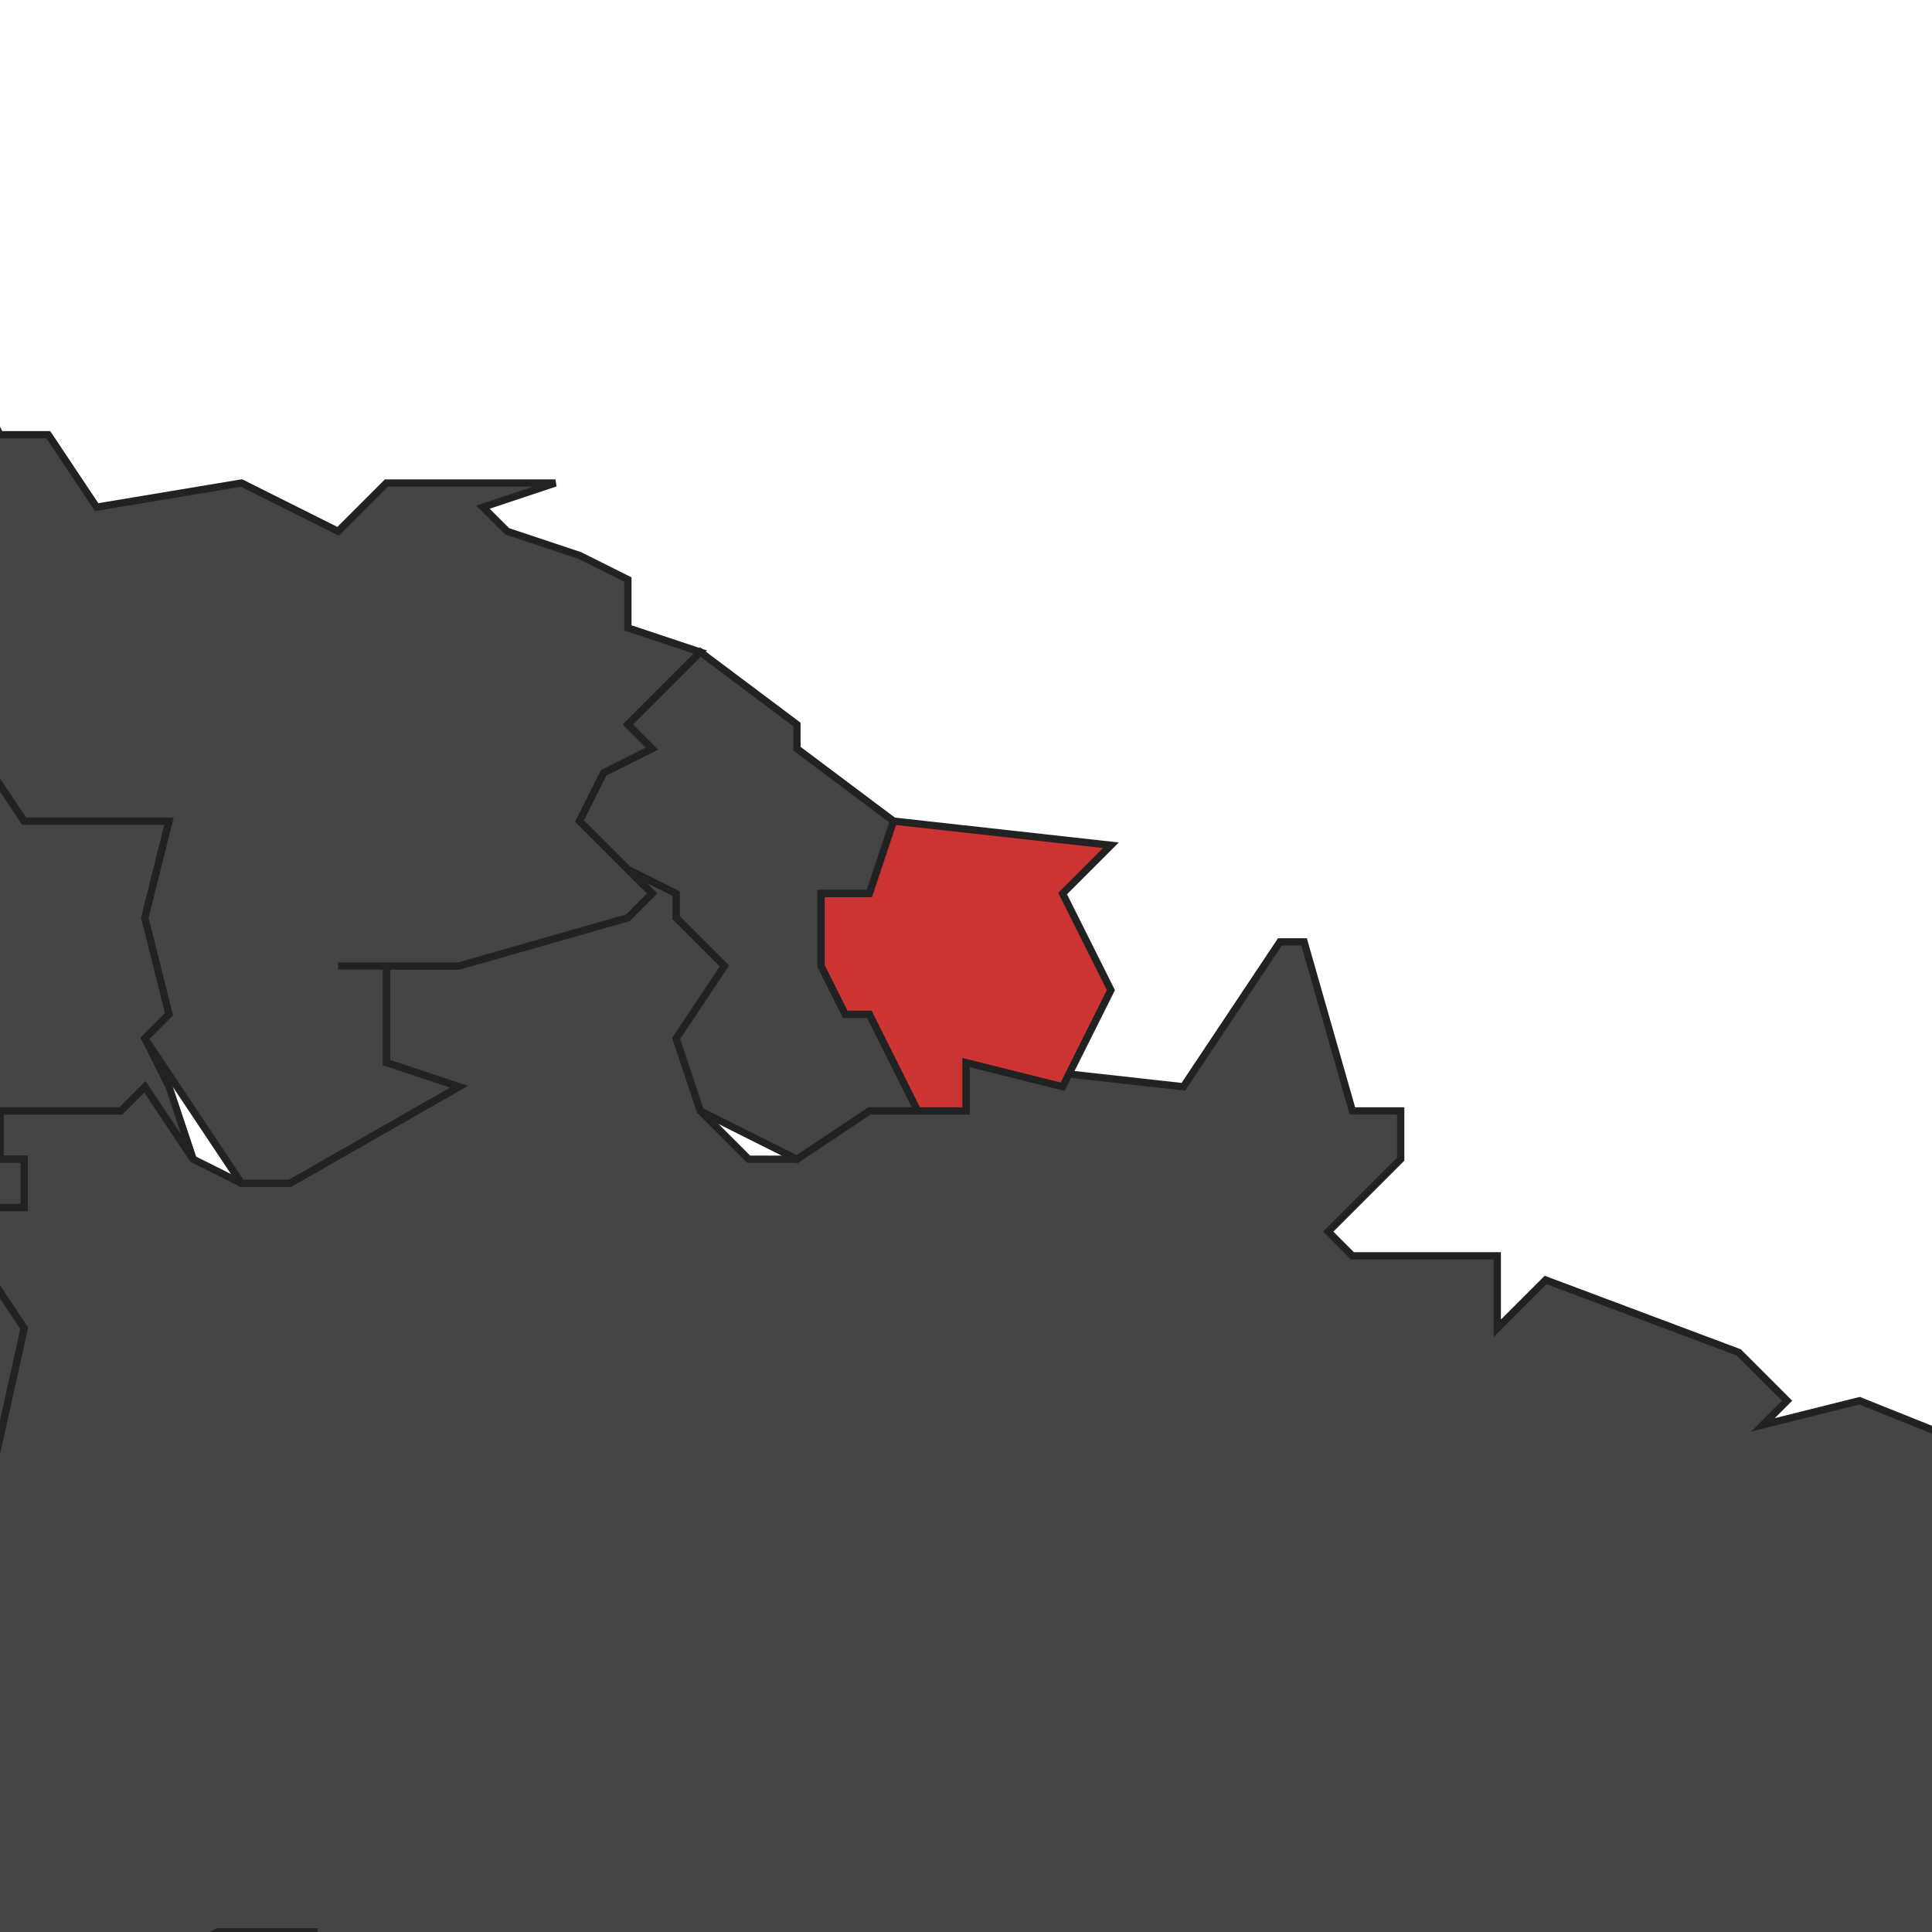
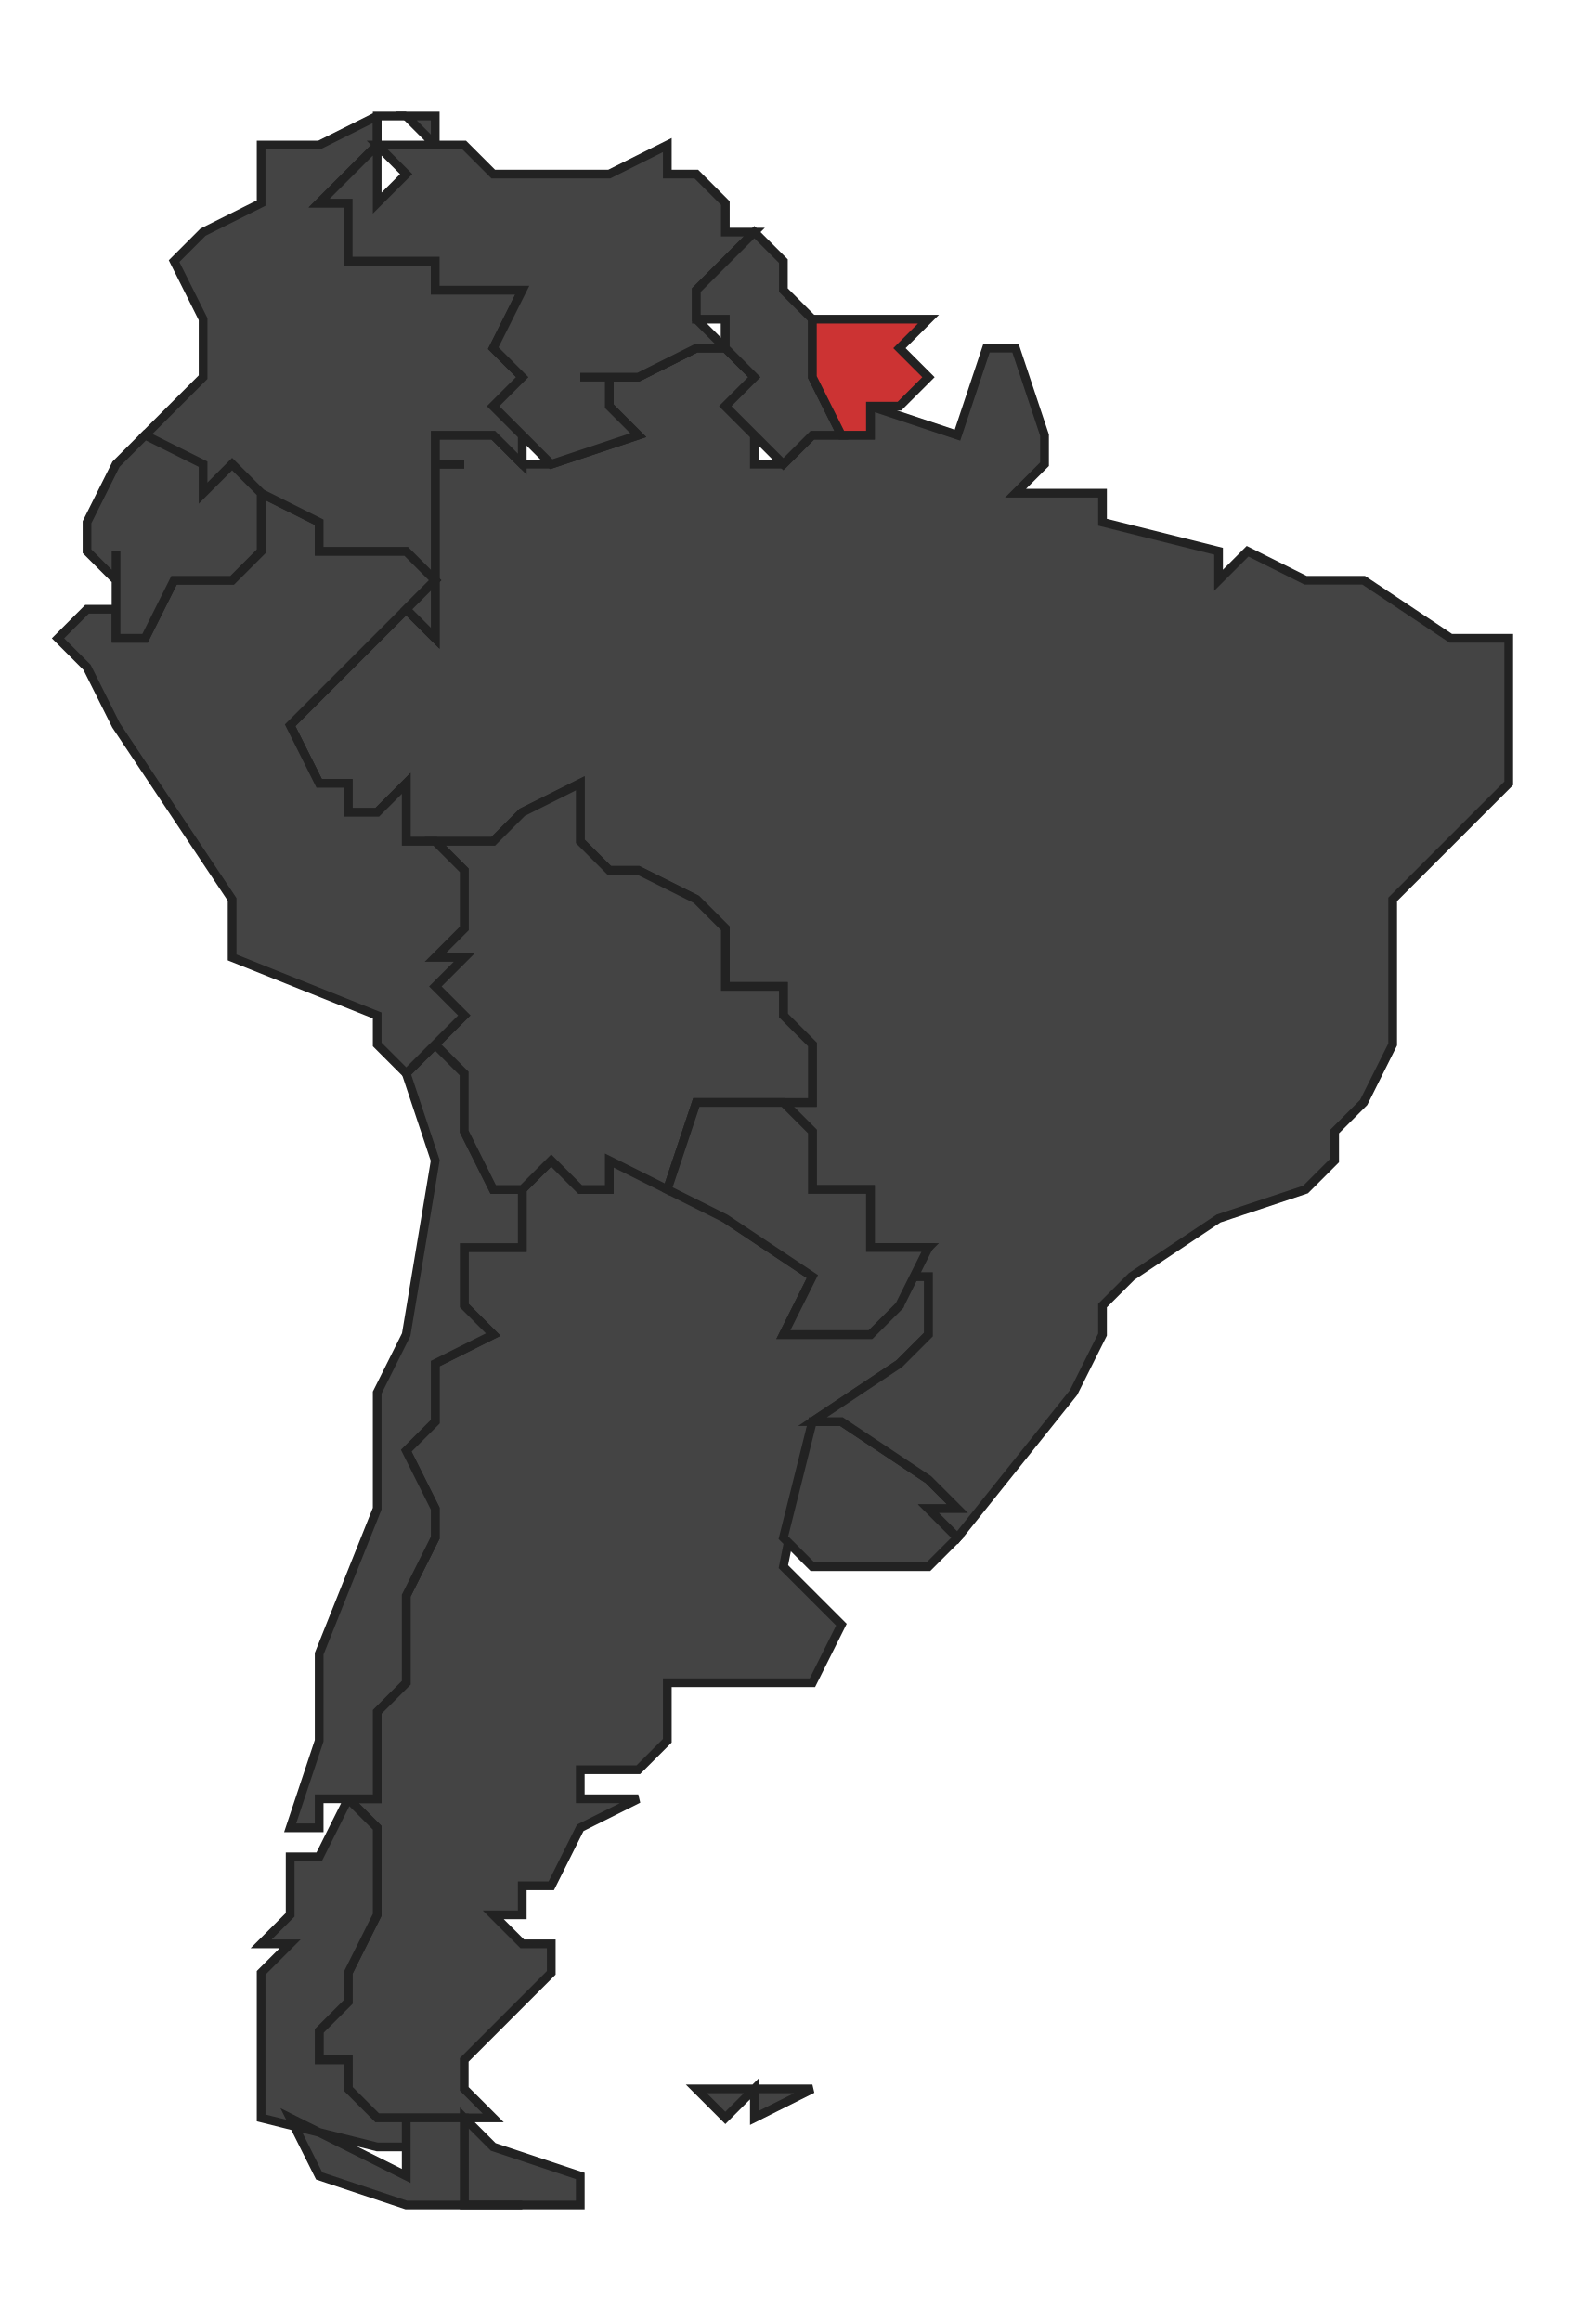
- <svg xmlns="http://www.w3.org/2000/svg" viewBox="0 0 80 80" width="80" height="80">
-   <path d="M3 205 L6 208 L14 211 L12 212 L10 213 L8 211 L3 211 L3 205 Z M35 140 L33 152 L36 154 L36 156 L38 158 L38 159 L35 163 L31 164 L22 165 L22 170 L20 171 L17 171 L15 170 L13 171 L14 174 L16 175 L17 174 L18 176 L13 178 L12 183 L9 183 L7 184 L6 186 L9 189 L12 189 L11 192 L7 193 L6 197 L2 199 L3 202 L5 204 L-6 203 L-8 201 L-8 199 L-10 199 L-11 198 L-11 195 L-9 194 L-8 192 L-8 191 L-5 184 L-6 183 L-4 182 L-6 180 L-5 179 L-6 178 L-7 175 L-6 174 L-6 170 L-5 165 L-3 164 L-4 158 L-2 156 L-2 154 L-0 151 L-0 148 L-2 143 L-1 140 L-1 137 L0 134 L4 130 L3 129 L4 123 L7 121 L8 118 L10 115 L14 116 L16 118 L17 116 L20 116 L26 121 L35 125 L35 126 L32 130 L39 132 L41 131 L44 129 L44 126 L45 126 L47 128 L47 130 L42 133 L35 140 Z" fill="#444444" stroke="#222222" stroke-width="0.3" />
-   <path d="M3 205 L3 211 L8 211 L5 214 L-4 212 L-10 209 L-14 205 L-4 209 L-2 206 L1 205 L3 205 Z M0 103 L2 107 L4 108 L3 111 L6 118 L8 118 L8 118 L7 121 L4 123 L3 129 L4 130 L0 134 L-1 137 L-1 140 L-2 143 L-0 148 L-0 151 L-2 154 L-2 156 L-4 158 L-3 164 L-5 165 L-6 170 L-6 174 L-7 175 L-6 178 L-5 179 L-6 180 L-4 182 L-6 183 L-5 184 L-8 191 L-8 192 L-9 194 L-11 195 L-11 198 L-10 199 L-8 199 L-8 201 L-6 203 L3 204 L1 204 L-3 206 L-4 208 L-5 208 L-15 204 L-17 193 L-16 191 L-13 188 L-17 187 L-15 185 L-14 180 L-10 181 L-9 175 L-11 174 L-12 178 L-13 177 L-12 168 L-10 166 L-11 160 L-10 160 L-5 146 L-6 142 L-5 139 L-5 136 L-3 132 L-1 114 L-2 105 L0 103 Z" fill="#444444" stroke="#222222" stroke-width="0.3" />
-   <path d="M25 203 L28 201 L31 202 L33 200 L35 202 L34 203 L30 204 L29 203 L26 204 L25 203 Z" fill="#444444" stroke="#222222" stroke-width="0.3" />
-   <path d="M35 140 L37 139 L46 145 L48 147 L47 148 L48 150 L46 152 L43 153 L39 153 L35 152 L33 150 L35 140 Z" fill="#444444" stroke="#222222" stroke-width="0.3" />
-   <path d="M48 150 L47 148 L48 147 L46 145 L37 139 L35 140 L42 133 L47 130 L47 128 L45 126 L44 126 L45 121 L42 121 L41 117 L34 116 L35 112 L34 110 L35 110 L34 108 L36 104 L35 103 L33 102 L33 99 L28 99 L27 95 L28 95 L27 92 L23 91 L19 88 L16 88 L13 85 L13 80 L9 80 L4 83 L-2 83 L-2 79 L-5 81 L-7 81 L-8 79 L-10 79 L-10 78 L-12 73 L-12 72 L-10 71 L-9 67 L-3 64 L-1 64 L1 55 L-1 52 L-1 50 L1 50 L1 48 L-0 48 L-0 46 L5 46 L6 45 L8 48 L10 49 L12 49 L19 45 L16 44 L16 40 L14 40 L19 40 L26 38 L27 37 L26 36 L28 37 L28 38 L30 40 L28 43 L29 46 L31 48 L33 48 L36 46 L40 46 L40 44 L49 45 L53 39 L54 39 L56 46 L58 46 L58 48 L55 51 L56 52 L62 52 L62 55 L64 53 L72 56 L74 58 L73 59 L77 58 L82 60 L87 60 L95 65 L100 66 L101 67 L102 73 L101 78 L91 89 L89 103 L87 109 L84 112 L84 115 L82 117 L81 118 L73 119 L64 124 L62 127 L62 131 L61 135 L48 150 Z" fill="#444444" stroke="#222222" stroke-width="0.3" />
-   <path d="M1 83 L4 83 L9 80 L13 80 L13 85 L16 88 L19 88 L23 91 L27 92 L28 95 L27 95 L28 99 L33 99 L33 102 L35 103 L36 104 L34 108 L35 110 L34 110 L34 109 L31 108 L23 109 L21 116 L17 116 L16 118 L14 116 L10 115 L8 118 L6 118 L3 111 L4 108 L2 107 L0 103 L2 99 L1 97 L2 96 L1 95 L2 94 L3 88 L1 83 Z" fill="#444444" stroke="#222222" stroke-width="0.3" />
-   <path d="M-1 64 L-3 64 L-9 67 L-10 71 L-12 72 L-12 73 L-10 78 L-10 79 L-8 79 L-7 81 L-5 81 L-2 79 L-2 83 L1 83 L3 88 L2 94 L1 95 L2 96 L1 97 L2 99 L-0 104 L-2 105 L-5 103 L-5 102 L-18 94 L-20 92 L-19 91 L-29 72 L-34 69 L-33 68 L-34 65 L-33 63 L-31 61 L-31 64 L-29 64 L-28 66 L-26 65 L-24 60 L-20 59 L-17 56 L-16 54 L-17 52 L-16 52 L-12 55 L-10 58 L-3 58 L-1 59 L-3 62 L-1 64 Z" fill="#444444" stroke="#222222" stroke-width="0.3" />
-   <path d="M8 48 L8 48 L6 45 L5 46 L-0 46 L-0 48 L1 48 L1 50 L-1 50 L-1 52 L1 55 L-1 64 L-3 62 L-1 59 L-3 58 L-10 58 L-12 55 L-16 52 L-19 50 L-22 50 L-27 46 L-26 46 L-25 44 L-24 43 L-22 40 L-23 39 L-22 34 L-24 30 L-23 29 L-22 28 L-23 26 L-17 24 L-17 20 L-15 19 L-11 19 L-6 15 L-5 15 L-4 16 L-5 17 L-7 18 L-9 21 L-10 25 L-9 25 L-8 27 L-8 30 L-7 31 L-1 31 L1 34 L7 34 L6 38 L7 42 L6 43 L7 45 L8 48 Z" fill="#444444" stroke="#222222" stroke-width="0.3" />
-   <path d="M24 34 L27 37 L26 38 L19 40 L14 40 L16 40 L16 44 L19 45 L12 49 L10 49 L6 43 L7 42 L6 38 L7 34 L1 34 L-1 31 L-7 31 L-8 30 L-8 27 L-9 25 L-10 25 L-9 21 L-7 18 L-5 17 L-7 18 L-6 21 L-7 23 L-6 25 L-5 25 L-4 23 L-5 19 L-1 18 L-2 17 L-1 16 L0 18 L2 18 L4 21 L10 20 L14 22 L16 20 L23 20 L20 21 L21 22 L24 23 L26 24 L26 26 L29 27 L27 29 L26 30 L27 31 L25 32 L24 34 Z" fill="#444444" stroke="#222222" stroke-width="0.3" />
-   <path d="M38 46 L36 46 L33 48 L29 46 L28 43 L30 40 L28 38 L28 37 L26 36 L24 34 L25 32 L27 31 L26 30 L27 29 L29 27 L33 30 L33 31 L37 34 L36 37 L34 37 L34 40 L35 42 L36 42 L38 46 Z" fill="#444444" stroke="#222222" stroke-width="0.3" />
-   <path d="M44 45 L40 44 L40 46 L38 46 L36 42 L35 42 L34 40 L34 37 L36 37 L37 34 L46 35 L44 37 L46 41 L44 45 Z" fill="#cc3333" stroke="#222222" stroke-width="0.3" />
-   <path d="M-17 52 L-16 54 L-17 56 L-20 59 L-24 60 L-26 65 L-28 66 L-29 64 L-31 64 L-31 61 L-29 59 L-30 58 L-31 59 L-33 58 L-33 54 L-32 54 L-30 49 L-27 47 L-23 49 L-22 50 L-19 50 L-17 52 Z" fill="#444444" stroke="#222222" stroke-width="0.3" />
-   <path d="M34 109 L35 112 L34 116 L41 117 L42 121 L45 121 L44 129 L41 131 L39 132 L32 130 L35 126 L35 125 L26 121 L21 116 L23 109 L31 108 L34 109 Z" fill="#444444" stroke="#222222" stroke-width="0.3" />
+ <svg xmlns="http://www.w3.org/2000/svg" viewBox="0 0 55 80" width="55" height="80">
+   <path d="M16 73 L17 74 L20 75 L20 76 L19 76 L18 76 L16 76 L16 73 Z M28 49 L27 54 L28 55 L28 55 L29 56 L29 56 L28 58 L26 58 L23 58 L23 60 L22 61 L21 61 L20 61 L20 61 L20 62 L21 62 L21 62 L22 62 L20 63 L19 65 L18 65 L18 66 L17 66 L18 67 L19 67 L19 68 L18 69 L17 70 L16 71 L16 72 L17 73 L13 73 L12 72 L12 71 L12 71 L11 71 L11 70 L12 69 L12 68 L12 68 L13 66 L13 65 L13 65 L13 64 L13 64 L13 63 L12 62 L13 62 L13 61 L13 59 L14 58 L14 56 L14 55 L14 55 L15 53 L15 52 L14 50 L15 49 L15 48 L15 47 L17 46 L16 45 L16 43 L18 43 L18 41 L19 40 L20 41 L21 41 L21 40 L22 40 L25 42 L28 44 L28 44 L27 46 L29 46 L30 46 L31 45 L31 44 L32 44 L32 45 L32 46 L31 47 L28 49 Z" fill="#444444" stroke="#222222" stroke-width="0.3" />
+   <path d="M16 73 L16 76 L18 76 L17 76 L14 76 L11 75 L10 73 L14 75 L14 73 L15 73 L16 73 Z M15 36 L16 37 L16 38 L16 39 L17 41 L18 41 L18 41 L18 43 L16 43 L16 45 L17 46 L15 47 L15 48 L15 49 L14 50 L15 52 L15 53 L14 55 L14 55 L14 56 L14 58 L13 59 L13 61 L13 62 L12 62 L13 63 L13 64 L13 64 L13 65 L13 65 L13 66 L12 68 L12 68 L12 69 L11 70 L11 71 L12 71 L12 71 L12 72 L13 73 L16 73 L15 73 L14 73 L14 74 L13 74 L9 73 L9 69 L9 68 L10 67 L9 67 L10 66 L10 64 L11 64 L12 62 L11 62 L11 63 L10 63 L11 60 L11 59 L11 57 L11 57 L13 52 L13 50 L13 49 L13 48 L14 46 L15 40 L14 37 L15 36 Z" fill="#444444" stroke="#222222" stroke-width="0.3" />
+   <path d="M24 72 L25 72 L26 72 L27 72 L28 72 L28 72 L26 73 L26 72 L25 73 L24 72 Z" fill="#444444" stroke="#222222" stroke-width="0.3" />
+   <path d="M28 49 L29 49 L32 51 L33 52 L32 52 L33 53 L32 54 L31 54 L29 54 L28 54 L27 53 L28 49 Z" fill="#444444" stroke="#222222" stroke-width="0.3" />
+   <path d="M33 53 L32 52 L33 52 L32 51 L29 49 L28 49 L31 47 L32 46 L32 45 L32 44 L31 44 L32 43 L30 43 L30 41 L28 41 L28 39 L27 38 L28 38 L28 38 L28 36 L28 36 L27 35 L27 34 L25 34 L25 33 L25 33 L25 32 L24 31 L22 30 L21 30 L20 29 L20 27 L18 28 L17 29 L14 29 L14 27 L13 28 L12 28 L12 27 L11 27 L11 27 L10 25 L11 24 L11 24 L12 23 L14 21 L15 22 L15 18 L15 17 L15 16 L16 16 L16 16 L15 16 L15 15 L17 15 L17 15 L18 16 L19 16 L19 16 L22 15 L21 14 L21 13 L20 13 L22 13 L24 12 L25 12 L25 11 L25 12 L25 12 L26 13 L25 14 L26 15 L26 16 L27 16 L28 15 L30 15 L30 14 L33 15 L34 12 L35 12 L36 15 L36 15 L36 16 L35 17 L36 17 L38 17 L38 18 L38 18 L42 19 L42 19 L42 20 L43 19 L45 20 L47 20 L50 22 L52 22 L52 23 L52 25 L52 27 L48 31 L48 36 L47 38 L46 39 L46 40 L45 41 L45 41 L42 42 L39 44 L38 45 L38 46 L37 48 L33 53 Z" fill="#444444" stroke="#222222" stroke-width="0.3" />
+   <path d="M15 29 L17 29 L18 28 L20 27 L20 29 L21 30 L22 30 L24 31 L25 32 L25 33 L25 33 L25 34 L27 34 L27 35 L28 36 L28 36 L28 38 L28 38 L27 38 L27 38 L26 38 L24 38 L23 41 L21 40 L21 41 L20 41 L19 40 L18 41 L17 41 L16 39 L16 38 L16 37 L15 36 L16 35 L15 34 L16 33 L15 33 L16 32 L16 30 L15 29 Z" fill="#444444" stroke="#222222" stroke-width="0.3" />
+   <path d="M15 22 L14 21 L12 23 L11 24 L11 24 L10 25 L11 27 L11 27 L12 27 L12 28 L13 28 L14 27 L14 29 L15 29 L16 30 L16 32 L15 33 L16 33 L15 34 L16 35 L15 36 L14 37 L13 36 L13 35 L8 33 L8 32 L8 31 L4 25 L3 23 L3 23 L2 22 L3 21 L4 21 L4 22 L4 22 L5 22 L5 22 L6 20 L8 20 L9 19 L9 18 L9 17 L9 17 L11 18 L11 19 L14 19 L15 20 L14 21 L15 22 Z" fill="#444444" stroke="#222222" stroke-width="0.3" />
+   <path d="M18 16 L18 16 L17 15 L17 15 L15 15 L15 16 L16 16 L16 16 L15 16 L15 17 L15 18 L15 22 L14 21 L15 20 L14 19 L11 19 L11 18 L9 17 L8 16 L7 17 L5 15 L5 15 L6 14 L6 14 L7 13 L7 13 L7 11 L6 9 L6 9 L7 8 L7 8 L9 7 L9 6 L9 5 L11 5 L13 4 L13 4 L14 4 L13 4 L13 5 L12 6 L11 7 L12 7 L12 8 L12 9 L13 9 L15 9 L15 10 L18 10 L17 12 L18 13 L17 14 L18 15 L18 16 Z" fill="#444444" stroke="#222222" stroke-width="0.3" />
+   <path d="M24 11 L25 12 L24 12 L22 13 L20 13 L21 13 L21 14 L22 15 L19 16 L19 16 L17 14 L18 13 L17 12 L18 10 L15 10 L15 9 L13 9 L12 9 L12 8 L12 7 L11 7 L12 6 L13 5 L13 4 L13 5 L13 6 L13 6 L13 7 L13 7 L14 6 L13 5 L15 5 L14 4 L15 4 L15 5 L16 5 L17 6 L19 6 L20 6 L21 6 L23 5 L23 6 L23 6 L24 6 L25 7 L25 8 L26 8 L25 9 L25 9 L25 9 L24 10 L24 11 Z" fill="#444444" stroke="#222222" stroke-width="0.3" />
+   <path d="M29 15 L28 15 L27 16 L26 15 L25 14 L26 13 L25 12 L25 12 L25 11 L24 11 L24 10 L25 9 L25 9 L25 9 L26 8 L27 9 L27 10 L28 11 L28 12 L28 12 L28 13 L28 13 L28 13 L29 15 Z" fill="#444444" stroke="#222222" stroke-width="0.3" />
+   <path d="M31 14 L30 14 L30 15 L29 15 L28 13 L28 13 L28 13 L28 12 L28 12 L28 11 L32 11 L31 12 L32 13 L31 14 Z" fill="#cc3333" stroke="#222222" stroke-width="0.3" />
+   <path d="M9 17 L9 18 L9 19 L8 20 L6 20 L5 22 L5 22 L4 22 L4 22 L4 21 L4 20 L4 19 L4 20 L3 19 L3 18 L3 18 L4 16 L5 15 L7 16 L7 17 L8 16 L9 17 Z" fill="#444444" stroke="#222222" stroke-width="0.3" />
+   <path d="M27 38 L28 39 L28 41 L30 41 L30 43 L32 43 L31 45 L30 46 L29 46 L27 46 L28 44 L28 44 L25 42 L23 41 L24 38 L26 38 L27 38 Z" fill="#444444" stroke="#222222" stroke-width="0.3" />
</svg>
